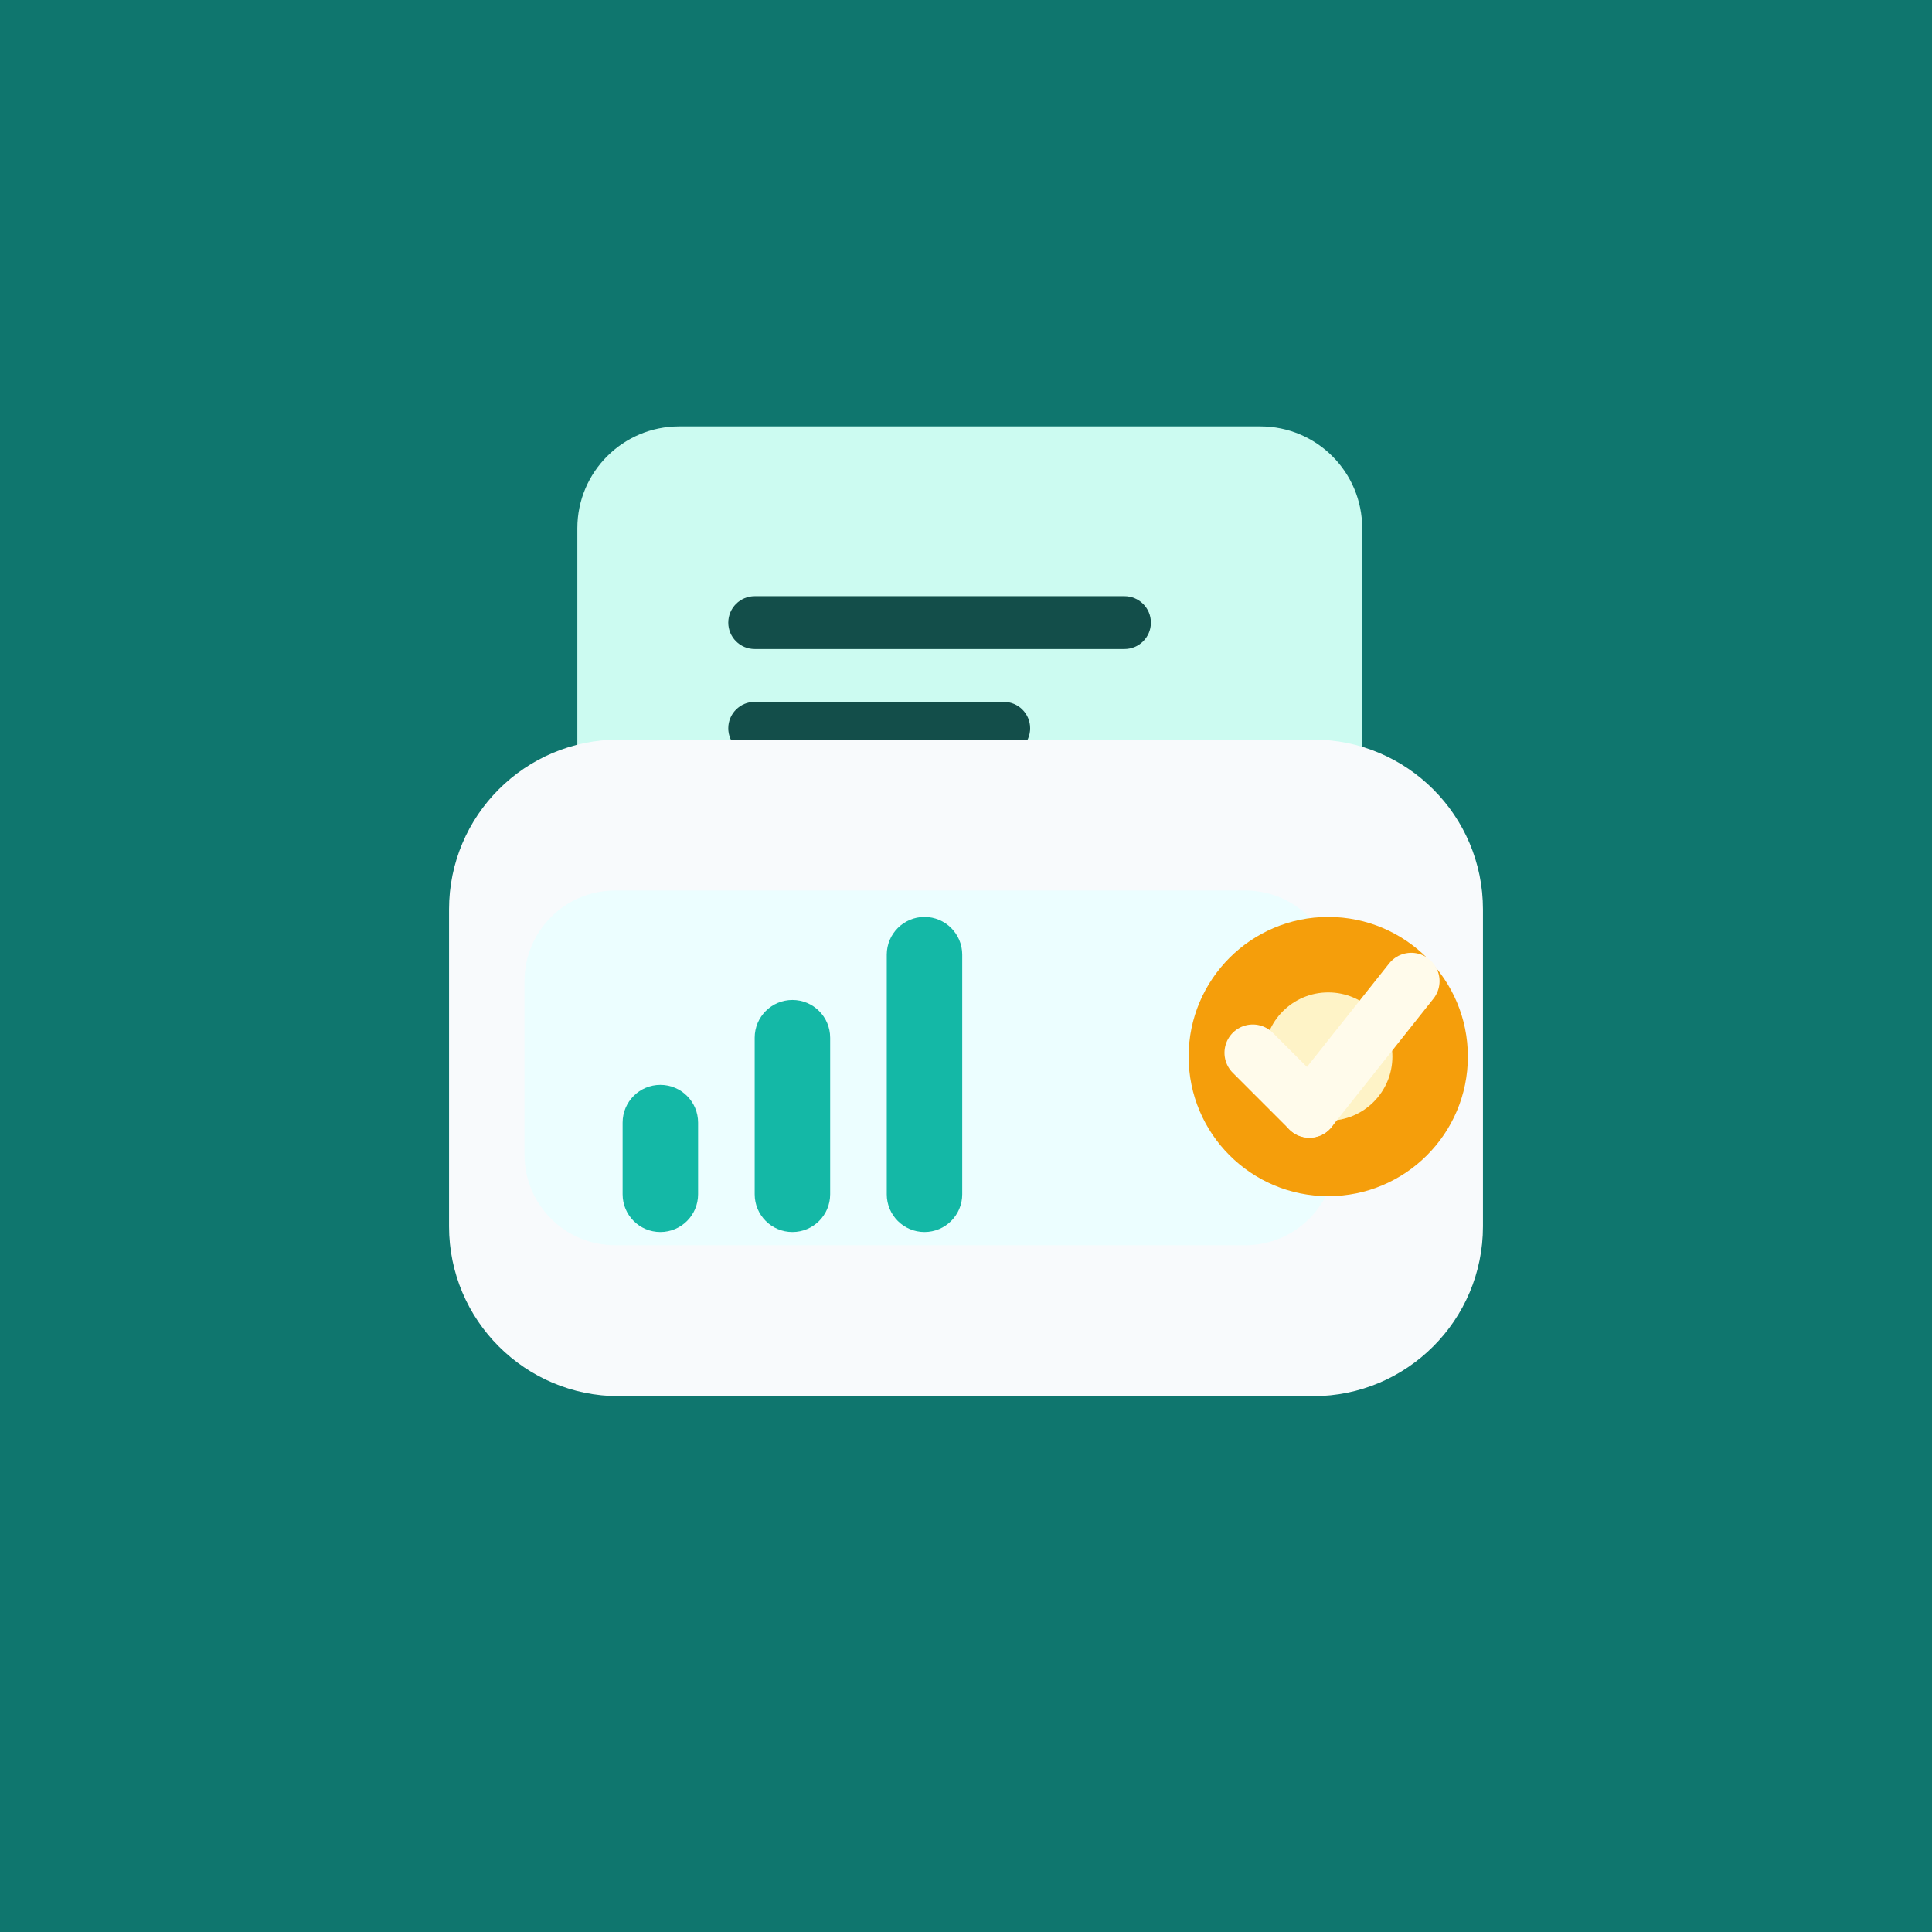
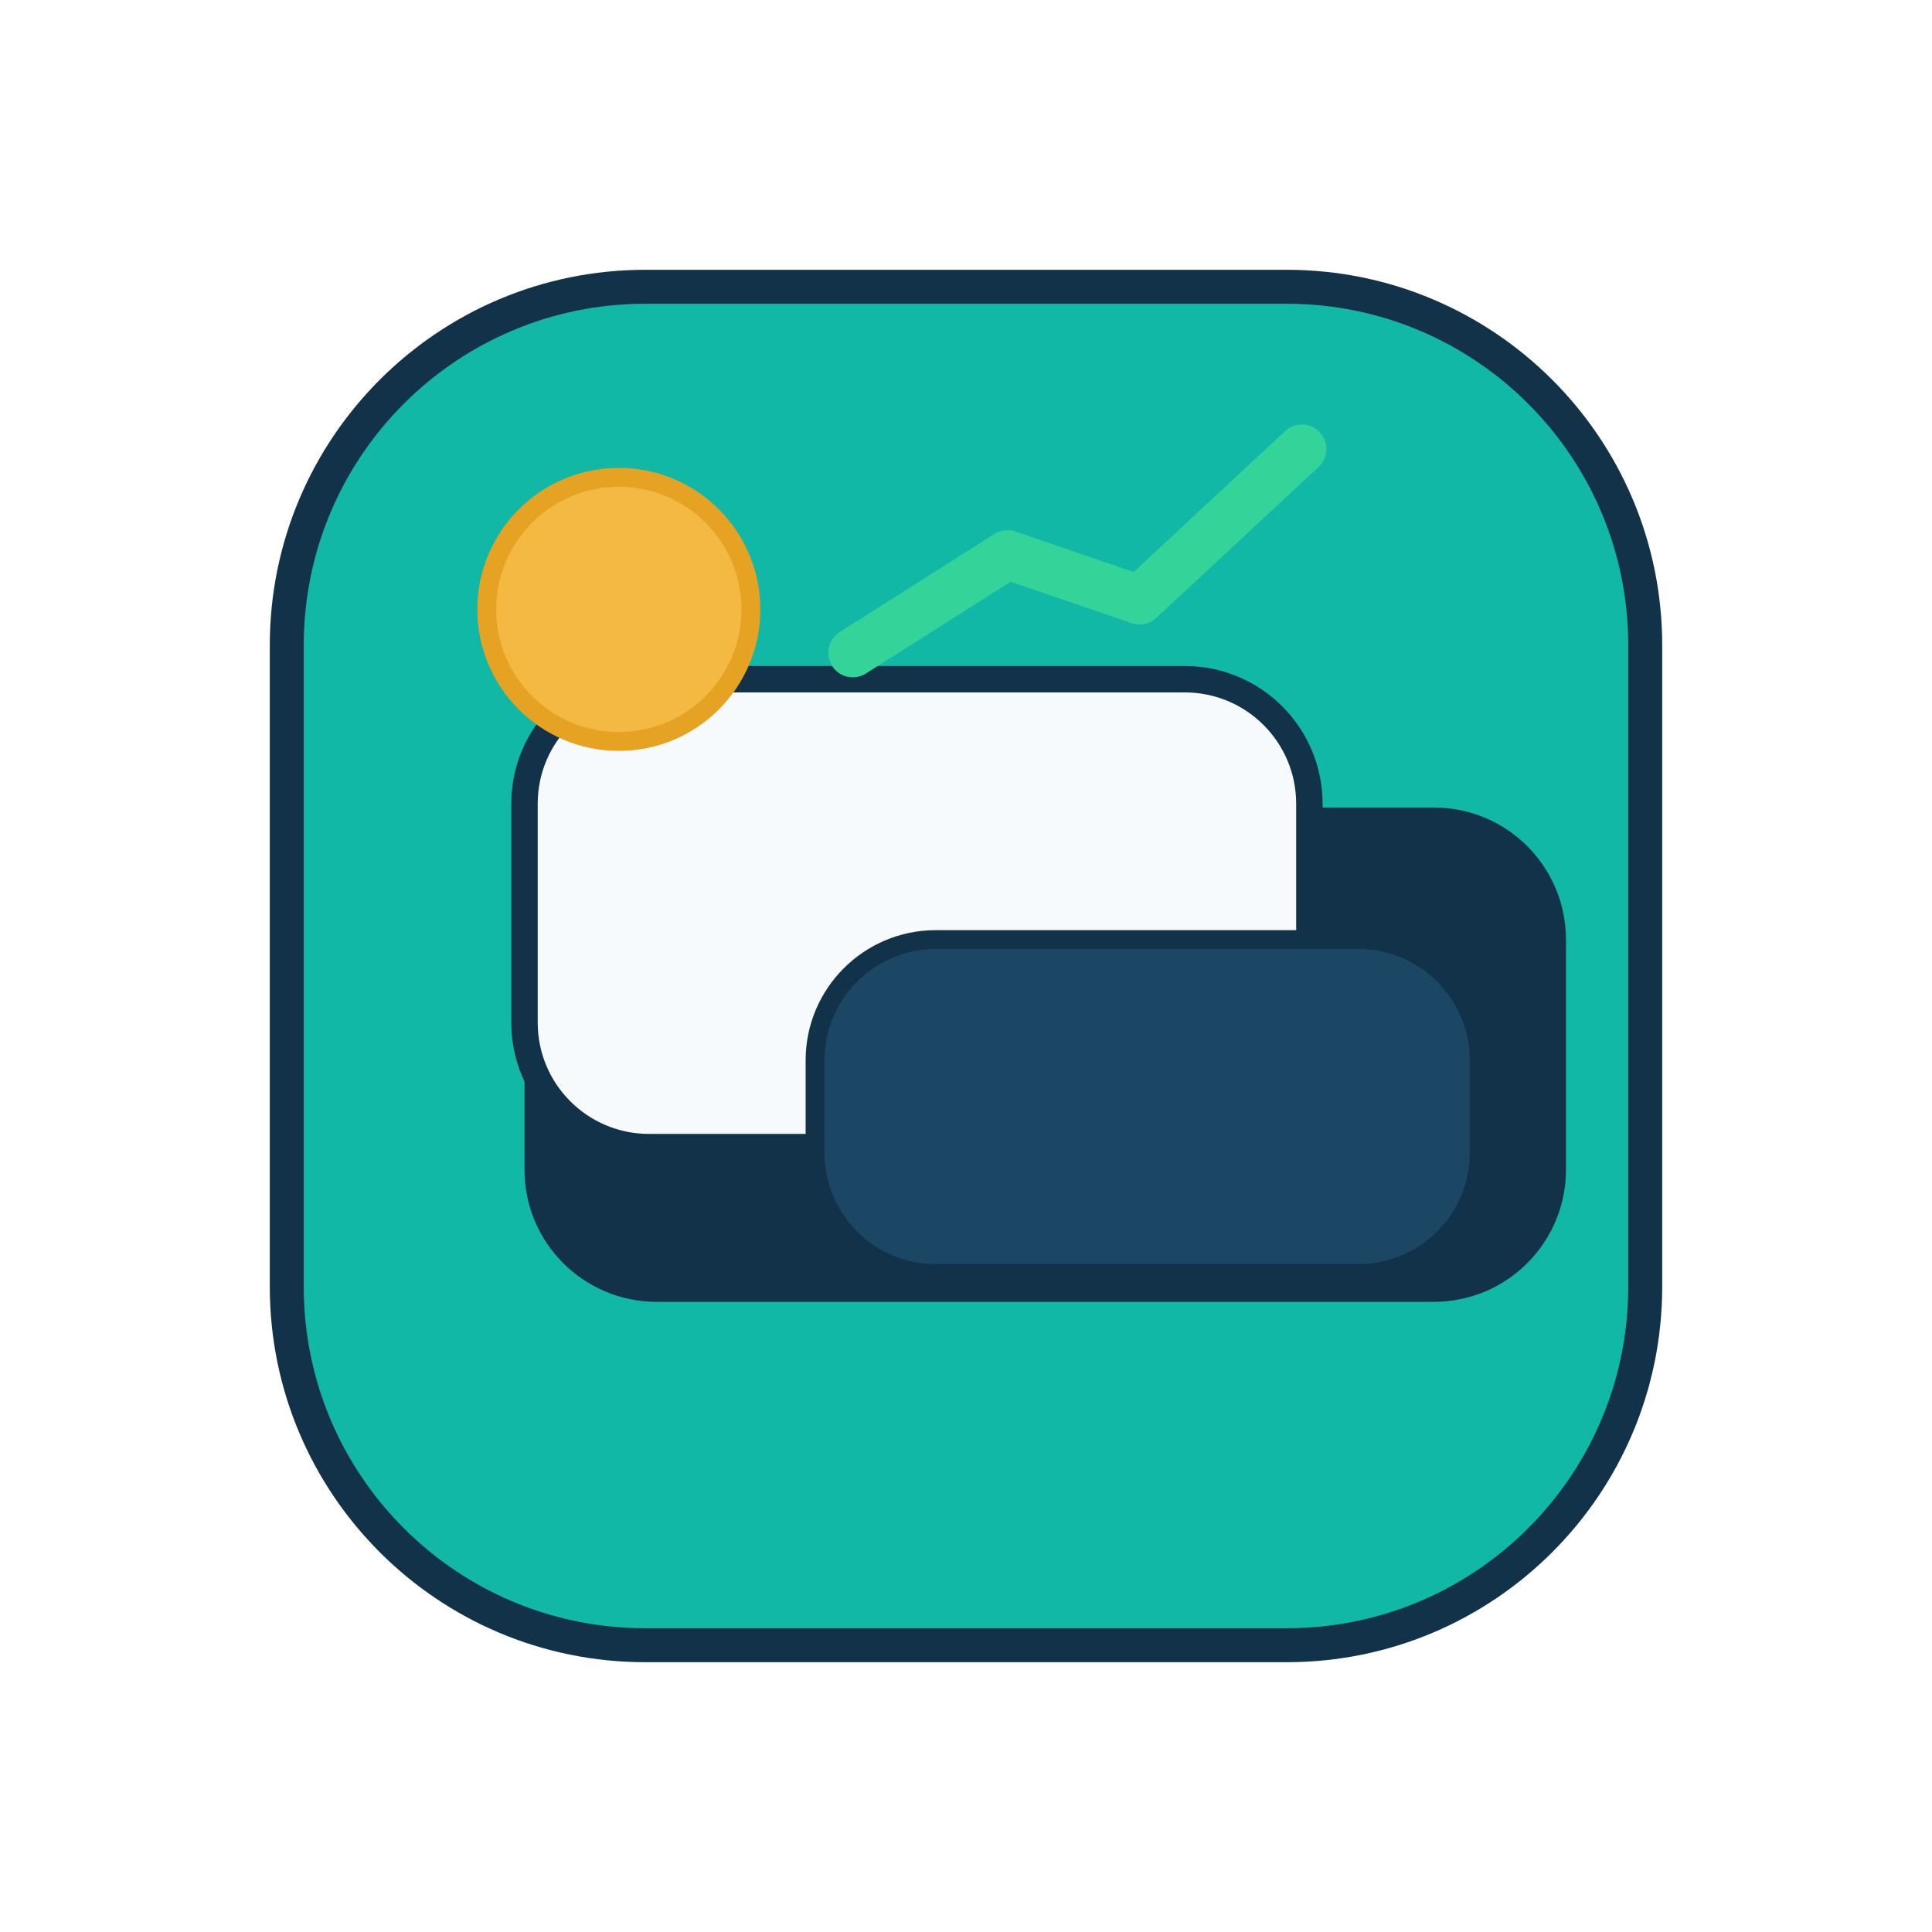
- <svg xmlns="http://www.w3.org/2000/svg" width="1024" height="1024" viewBox="0 0 1024 1024">
-   <rect width="1024" height="1024" fill="#0F766E" />
-   <rect x="306" y="226" width="416" height="312" rx="54" fill="#CCFBF1" />
-   <rect x="386" y="316" width="224" height="28" rx="14" fill="#134E4A" />
-   <rect x="386" y="372" width="160" height="28" rx="14" fill="#134E4A" />
-   <rect x="238" y="392" width="548" height="348" rx="90" fill="#F8FAFC" />
-   <rect x="278" y="472" width="430" height="188" rx="48" fill="#ECFEFF" />
-   <rect x="330" y="575" width="40" height="78" rx="20" fill="#14B8A6" />
-   <rect x="400" y="530" width="40" height="123" rx="20" fill="#14B8A6" />
-   <rect x="470" y="486" width="40" height="167" rx="20" fill="#14B8A6" />
-   <circle cx="704" cy="560" r="74" fill="#F59E0B" />
-   <circle cx="704" cy="560" r="34" fill="#FEF3C7" />
-   <line x1="664" y1="558" x2="694" y2="588" stroke="#FFFBEB" stroke-width="30" stroke-linecap="round" />
-   <line x1="694" y1="588" x2="748" y2="520" stroke="#FFFBEB" stroke-width="30" stroke-linecap="round" />
+ <svg xmlns="http://www.w3.org/2000/svg" viewBox="0 0 1024 1024">
+   <rect x="152" y="152" width="720" height="720" rx="190" fill="#12B8A6" stroke="#12324A" stroke-width="18" />
+   <path d="M278 428h482a70 70 0 0 1 70 70v122a70 70 0 0 1-70 70H348a70 70 0 0 1-70-70z" fill="#12324A" />
+   <rect x="278" y="360" width="416" height="248" rx="66" fill="#F7FAFC" stroke="#12324A" stroke-width="14" />
+   <rect x="432" y="498" width="352" height="177" rx="64" fill="#1B4764" stroke="#12324A" stroke-width="10" />
+   <circle cx="328" cy="323" r="70" fill="#F4B942" stroke="#E6A323" stroke-width="10" />
+   <path d="M452 346l82-52 70 24 86-80" fill="none" stroke="#34D399" stroke-width="26" stroke-linecap="round" stroke-linejoin="round" />
</svg>
